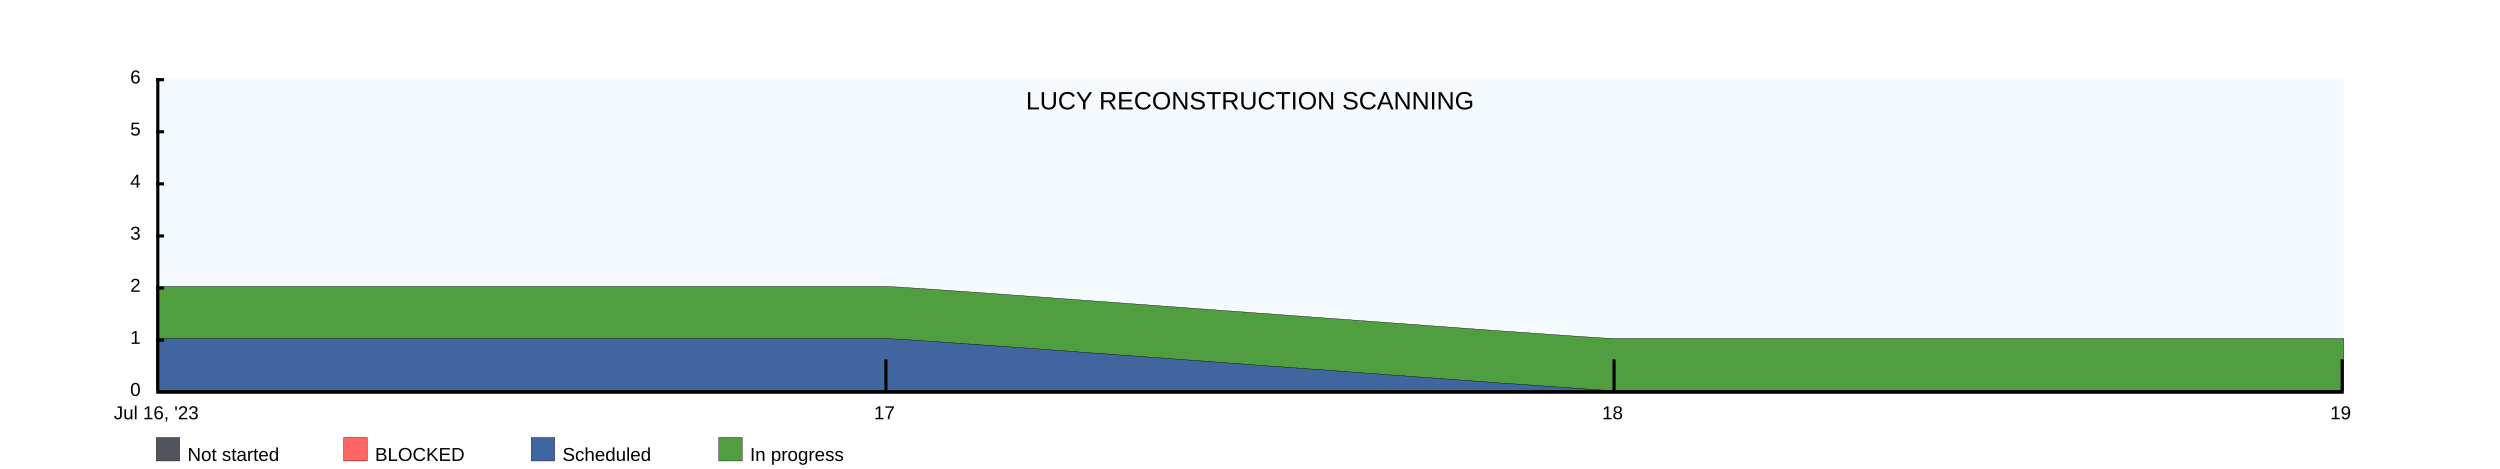
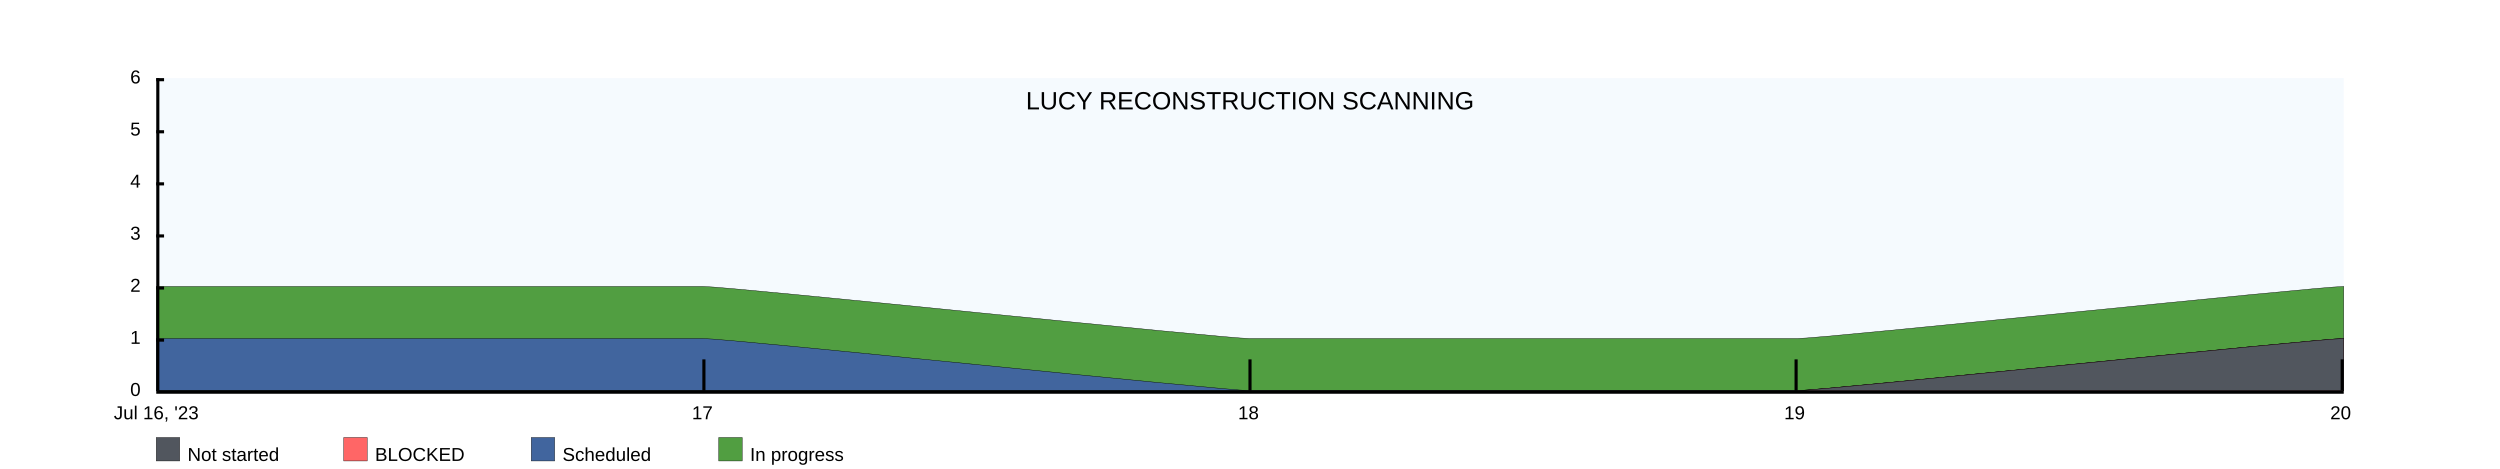
<svg xmlns="http://www.w3.org/2000/svg" width="1600" height="300">
  <rect x="100" y="50" width="1400" height="200" fill="rgba(221, 239, 250, .3)" />
  <clipPath id="theGraph">
    <rect x="100" y="50" width="1400" height="200" fill="black" />
  </clipPath>
  <rect x="100" y="280" width="15" height="15" fill="#51565E" stroke="black" stroke-width="0.25" />
  <text x="120" y="295" font-family="Arial" font-size="12" fill="black">Not started</text>
  <rect x="220" y="280" width="15" height="15" fill="#FF6666" stroke="black" stroke-width="0.25" />
  <text x="240" y="295" font-family="Arial" font-size="12" fill="black">BLOCKED</text>
  <rect x="340" y="280" width="15" height="15" fill="#41659E" stroke="black" stroke-width="0.25" />
  <text x="360" y="295" font-family="Arial" font-size="12" fill="black">Scheduled</text>
  <rect x="460" y="280" width="15" height="15" fill="#519E41" stroke="black" stroke-width="0.25" />
  <text x="480" y="295" font-family="Arial" font-size="12" fill="black">In progress</text>
-   <path d="M 100 183.333 M 100 183.333 C 100 183.333 566.667 183.333 566.667 183.333 C 583.333 183.333 1016.667 216.667 1033.333 216.667 C 1033.333 216.667 1500 216.667 1500 216.667 C 1500 216.667 1500 250 1500 250 C 1500 250 100 250 100 250 Z" fill="#519E41" stroke="black" stroke-width="0.25" />
-   <path d="M 100 216.667 M 100 216.667 C 100 216.667 566.667 216.667 566.667 216.667 C 583.333 216.667 1016.667 250 1033.333 250 C 1033.333 250 1500 250 1500 250 C 1500 250 1500 250 1500 250 C 1500 250 100 250 100 250 Z" fill="#41659E" stroke="black" stroke-width="0.25" />
-   <path d="M 100 250 M 100 250 C 100 250 566.667 250 566.667 250 C 566.667 250 1033.333 250 1033.333 250 C 1033.333 250 1500 250 1500 250 C 1500 250 1500 250 1500 250 C 1500 250 100 250 100 250 Z" fill="#FF6666" stroke="black" stroke-width="0.25" />
-   <path d="M 100 250 M 100 250 C 100 250 566.667 250 566.667 250 C 566.667 250 1033.333 250 1033.333 250 C 1033.333 250 1500 250 1500 250 C 1500 250 1500 250 1500 250 C 1500 250 100 250 100 250 Z" fill="#51565E" stroke="black" stroke-width="0.25" />
+   <path d="M 100 183.333 M 100 183.333 C 100 183.333 450 183.333 450 183.333 C 466.667 183.333 783.333 216.667 800 216.667 C 800 216.667 1150 216.667 1150 216.667 C 1166.667 216.667 1483.333 183.333 1500 183.333 C 1500 183.333 1500 250 1500 250 C 1500 250 100 250 100 250 Z" fill="#519E41" stroke="black" stroke-width="0.25" />
+   <path d="M 100 216.667 M 100 216.667 C 100 216.667 450 216.667 450 216.667 C 466.667 216.667 783.333 250 800 250 C 800 250 1150 250 1150 250 C 1166.667 250 1483.333 216.667 1500 216.667 C 1500 216.667 1500 250 1500 250 C 1500 250 100 250 100 250 Z" fill="#41659E" stroke="black" stroke-width="0.25" />
+   <path d="M 100 250 M 100 250 C 100 250 450 250 450 250 C 450 250 800 250 800 250 C 800 250 1150 250 1150 250 C 1166.667 250 1483.333 216.667 1500 216.667 C 1500 216.667 1500 250 1500 250 C 1500 250 100 250 100 250 Z" fill="#FF6666" stroke="black" stroke-width="0.25" />
+   <path d="M 100 250 M 100 250 C 100 250 450 250 450 250 C 450 250 800 250 800 250 C 800 250 1150 250 1150 250 C 1166.667 250 1483.333 216.667 1500 216.667 C 1500 216.667 1500 250 1500 250 C 1500 250 100 250 100 250 Z" fill="#51565E" stroke="black" stroke-width="0.25" />
  <text x="800" y="70" font-family="Arial" font-size="16" fill="black" text-anchor="middle" alignment-baseline="middle">LUCY RECONSTRUCTION SCANNING</text>
  <rect x="100" y="250" width="1400" height="2" fill="black" />
  <rect x="100" y="50" width="5" height="2" fill="black" />
  <rect x="100" y="83.333" width="5" height="2" fill="black" />
  <rect x="100" y="116.667" width="5" height="2" fill="black" />
  <rect x="100" y="150" width="5" height="2" fill="black" />
  <rect x="100" y="183.333" width="5" height="2" fill="black" />
  <rect x="100" y="216.667" width="5" height="2" fill="black" />
  <text x="90" y="50" font-family="Arial" font-size="12" fill="black" text-anchor="end" dominant-baseline="middle">6</text>
  <text x="90" y="83.333" font-family="Arial" font-size="12" fill="black" text-anchor="end" dominant-baseline="middle">5</text>
  <text x="90" y="116.667" font-family="Arial" font-size="12" fill="black" text-anchor="end" dominant-baseline="middle">4</text>
  <text x="90" y="150" font-family="Arial" font-size="12" fill="black" text-anchor="end" dominant-baseline="middle">3</text>
  <text x="90" y="183.333" font-family="Arial" font-size="12" fill="black" text-anchor="end" dominant-baseline="middle">2</text>
  <text x="90" y="216.667" font-family="Arial" font-size="12" fill="black" text-anchor="end" dominant-baseline="middle">1</text>
  <text x="90" y="250" font-family="Arial" font-size="12" fill="black" text-anchor="end" dominant-baseline="middle">0</text>
  <text x="100" y="260" font-family="Arial" fill="black" text-anchor="middle" dominant-baseline="hanging">Jul 16, '23</text>
-   <text x="566" y="260" font-family="Arial" fill="black" text-anchor="middle" dominant-baseline="hanging">17</text>
-   <text x="1032" y="260" font-family="Arial" fill="black" text-anchor="middle" dominant-baseline="hanging">18</text>
-   <text x="1498" y="260" font-family="Arial" fill="black" text-anchor="middle" dominant-baseline="hanging">19</text>
+   <text x="449.5" y="260" font-family="Arial" fill="black" text-anchor="middle" dominant-baseline="hanging">17</text>
+   <text x="799" y="260" font-family="Arial" fill="black" text-anchor="middle" dominant-baseline="hanging">18</text>
+   <text x="1148.5" y="260" font-family="Arial" fill="black" text-anchor="middle" dominant-baseline="hanging">19</text>
+   <text x="1498" y="260" font-family="Arial" fill="black" text-anchor="middle" dominant-baseline="hanging">20</text>
  <rect x="100" y="50" width="2" height="200" fill="black" />
-   <rect x="566" y="230" width="2" height="20" fill="black" />
-   <rect x="1032" y="230" width="2" height="20" fill="black" />
+   <rect x="449.5" y="230" width="2" height="20" fill="black" />
+   <rect x="799" y="230" width="2" height="20" fill="black" />
+   <rect x="1148.5" y="230" width="2" height="20" fill="black" />
  <rect x="1498" y="230" width="2" height="20" fill="black" />
</svg>
